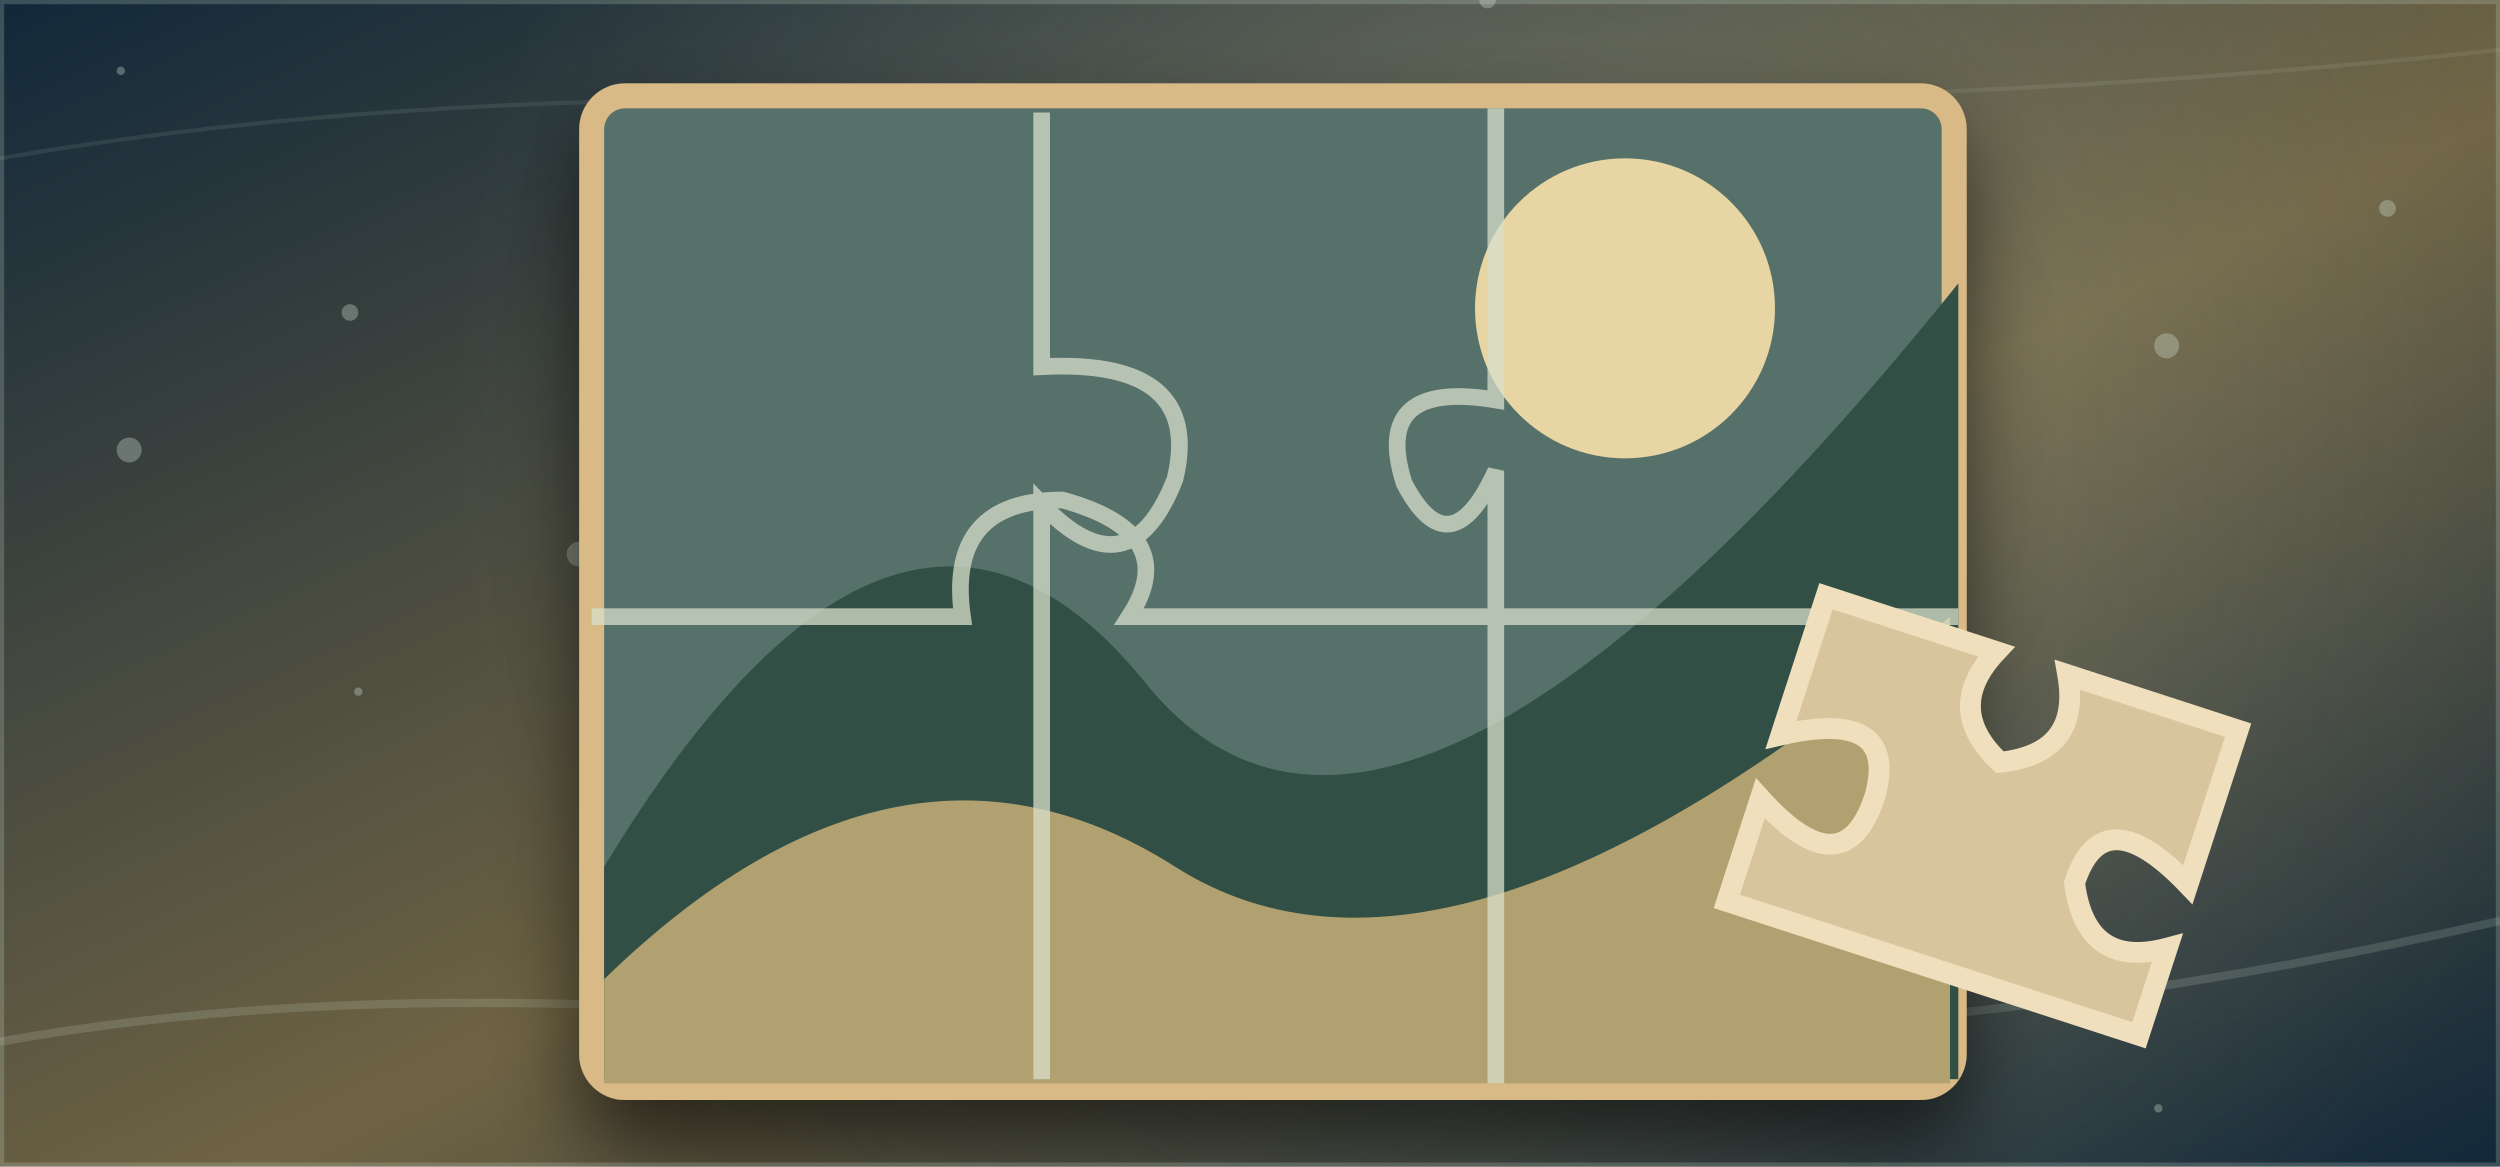
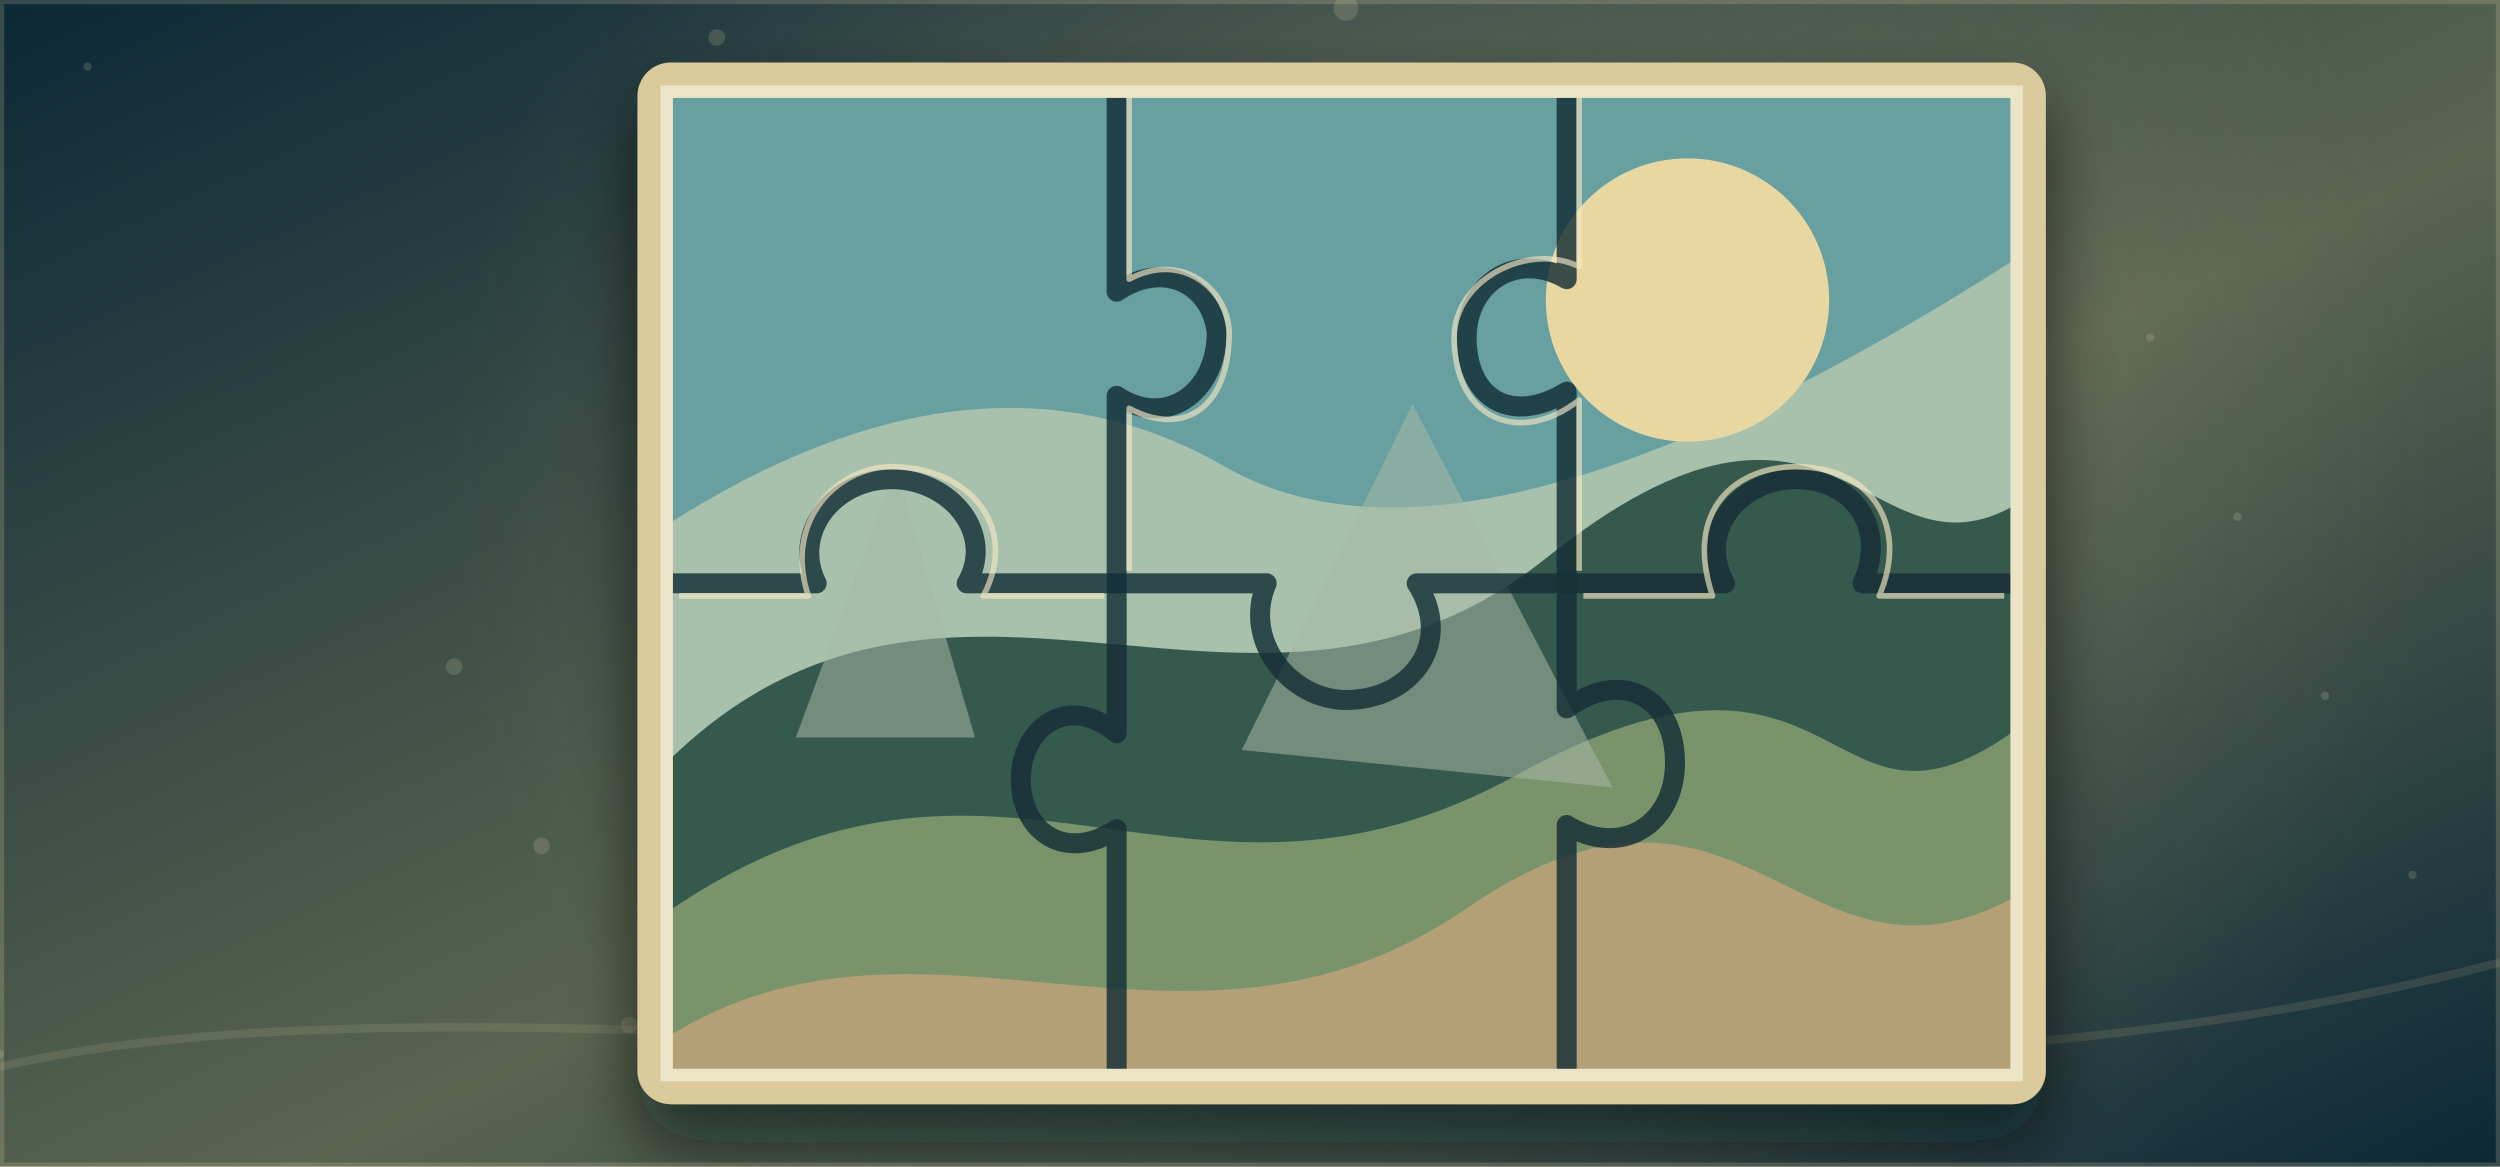
- <svg xmlns="http://www.w3.org/2000/svg" width="600" height="280" viewBox="0 0 600 280" role="img" aria-label="ASSEMBLY illustration">
+ <svg xmlns="http://www.w3.org/2000/svg" width="600" height="280" viewBox="0 0 600 280" role="img" aria-label="Jigsaw Puzzle illustration">
  <defs>
-     <linearGradient id="ground" x1="0" y1="0" x2="1" y2="1">
-       <stop stop-color="#11283a" />
-       <stop offset=".55" stop-color="#6f6343" />
-       <stop offset="1" stop-color="#11283a" />
+     <linearGradient id="back" x1="0" y1="0" x2="1" y2="1">
+       <stop stop-color="#0b2837" />
+       <stop offset=".56" stop-color="#5a6550" />
+       <stop offset="1" stop-color="#0b2837" />
    </linearGradient>
-     <radialGradient id="haze">
-       <stop stop-color="#cfe0d0" stop-opacity=".23" />
-       <stop offset="1" stop-color="#cfe0d0" stop-opacity="0" />
+     <radialGradient id="light">
+       <stop stop-color="#eed8a4" stop-opacity=".21" />
+       <stop offset="1" stop-color="#eed8a4" stop-opacity="0" />
    </radialGradient>
-     <filter id="shadow" x="-40%" y="-40%" width="180%" height="180%">
-       <feGaussianBlur in="SourceAlpha" stdDeviation="10" />
-       <feOffset dy="11" />
-       <feComponentTransfer>
-         <feFuncA type="linear" slope=".6" />
-       </feComponentTransfer>
-       <feMerge>
-         <feMergeNode />
-         <feMergeNode in="SourceGraphic" />
-       </feMerge>
+     <filter id="depth" x="-20%" y="-25%" width="150%" height="160%">
+       <feDropShadow dx="0" dy="9" stdDeviation="8" flood-color="#041019" flood-opacity=".62" />
    </filter>
  </defs>
-   <rect width="600" height="280" fill="url(#ground)" />
-   <circle cx="370" cy="100" r="260" fill="url(#haze)" />
-   <path d="M0 250C180 218 325 284 600 221" stroke="#cfe0d0" stroke-opacity=".17" stroke-width="2" fill="none" />
-   <path d="M0 38C180 7 337 40 600 12" stroke="#cfe0d0" stroke-opacity=".1" fill="none" />
-   <g opacity=".34" fill="#cfe0d0">
-     <circle cx="29" cy="17" r="1" />
-     <circle cx="192" cy="100" r="2" />
-     <circle cx="355" cy="183" r="3" />
-     <circle cx="518" cy="266" r="1" />
-     <circle cx="84" cy="75" r="2" />
-     <circle cx="247" cy="158" r="3" />
-     <circle cx="410" cy="241" r="1" />
-     <circle cx="573" cy="50" r="2" />
-     <circle cx="139" cy="133" r="3" />
-     <circle cx="302" cy="216" r="1" />
-     <circle cx="465" cy="25" r="2" />
-     <circle cx="31" cy="108" r="3" />
-     <circle cx="194" cy="191" r="1" />
-     <circle cx="357" cy="0" r="2" />
-     <circle cx="520" cy="83" r="3" />
-     <circle cx="86" cy="166" r="1" />
-     <circle cx="249" cy="249" r="2" />
-     <circle cx="412" cy="58" r="3" />
+   <rect width="600" height="280" fill="url(#back)" />
+   <circle cx="346" cy="116" r="240" fill="url(#light)" />
+   <g fill="#d9d1aa">
+     <circle cx="21" cy="16" r="1" opacity=".18" />
+     <circle cx="214" cy="95" r="2" opacity=".18" />
+     <circle cx="407" cy="174" r="3" opacity=".18" />
+     <circle cx="0" cy="253" r="1" opacity=".18" />
+     <circle cx="193" cy="52" r="2" opacity=".18" />
+     <circle cx="386" cy="131" r="3" opacity=".18" />
+     <circle cx="579" cy="210" r="1" opacity=".18" />
+     <circle cx="172" cy="9" r="2" opacity=".18" />
+     <circle cx="365" cy="88" r="3" opacity=".18" />
+     <circle cx="558" cy="167" r="1" opacity=".18" />
+     <circle cx="151" cy="246" r="2" opacity=".18" />
+     <circle cx="344" cy="45" r="3" opacity=".18" />
+     <circle cx="537" cy="124" r="1" opacity=".18" />
+     <circle cx="130" cy="203" r="2" opacity=".18" />
+     <circle cx="323" cy="2" r="3" opacity=".18" />
+     <circle cx="516" cy="81" r="1" opacity=".18" />
+     <circle cx="109" cy="160" r="2" opacity=".18" />
  </g>
-   <g filter="url(#shadow)">
-     <rect x="142" y="23" width="327" height="238" rx="8" fill="#57706b" stroke="#d9ba87" stroke-width="6" />
-     <path d="M145 208Q216 91 275 164T470 68V259H145Z" fill="#334f44" />
-     <path d="M145 235Q216 166 282 208T468 148V260H145Z" fill="#b2a16f" />
-     <circle cx="390" cy="74" r="36" fill="#e7d5a4" />
-     <path d="M250 27V88Q289 86 282 115Q271 143 250 121V259M142 148H231Q227 120 255 120Q284 128 271 148H470M359 26V96Q329 91 337 116Q348 137 359 113V260" stroke="#d7dfca" stroke-width="4" fill="none" opacity=".75" />
+   <path d="M0 256C135 225 395 285 600 231" fill="none" stroke="#c9bf91" stroke-opacity=".15" stroke-width="2" />
+   <g filter="url(#depth)">
+     <rect x="156" y="18" width="332" height="244" rx="5" fill="#d5cbab" stroke="#dbca9b" stroke-width="6" />
+     <g>
+       <rect x="160" y="22" width="324" height="236" fill="#a8c1ad" />
+       <path d="M160 126Q235 78 294 112T484 62V22H160Z" fill="#679fa0" />
+       <circle cx="405" cy="72" r="34" fill="#e9d7a1" />
+       <path d="M160 183C228 116 301 190 371 134S448 142 484 121V258H160Z" fill="#365a4e" />
+       <path d="M160 219C240 164 284 230 364 186S437 209 484 175V258H160Z" fill="#79936b" />
+       <path d="M160 249C222 210 285 264 352 218S432 244 484 215V258H160Z" fill="#b3a076" />
+       <path d="M191 177l24-65 19 65M298 180l41-83 48 92" fill="#a6b7a7" opacity=".54" />
+     </g>
+     <g stroke="#142f36" stroke-opacity=".82" stroke-width="4.8" stroke-linejoin="round" fill="none">
+       <path d="M268 22V70C280 62 291 69 292 80C292 94 280 103 268 95V140  M268 140V176C256 166 245 175 245 187C245 200 256 207 268 199V258" />
+       <path d="M376 22V67C364 60 352 68 352 81C352 96 363 102 376 94V140  M376 140V170C390 160 402 168 402 183C402 198 389 206 376 198V258" />
+       <path d="M160 140H196C190 128 200 115 214 115C228 115 239 128 232 140H268  H304C298 154 310 168 323 168C339 168 349 154 340 140H376  H414C407 127 418 115 431 115C445 115 453 127 447 140H484" />
+     </g>
+     <g stroke="#f3e6c3" stroke-opacity=".65" stroke-width="1.35" fill="none" stroke-linejoin="round">
+       <path d="M271 22V67C284 60 295 70 295 80C295 98 284 105 271 98V137" />
+       <path d="M379 22V64C367 58 349 67 349 81C349 101 365 107 379 96V137" />
+       <path d="M163 143H194C188 125 201 112 214 112C232 112 245 126 236 143H265" />
+       <path d="M380 143H411C404 122 417 112 431 112C450 112 458 127 451 143H481" />
+     </g>
+     <rect x="160" y="22" width="324" height="236" fill="none" stroke="#ece4c7" stroke-width="3" />
  </g>
-   <g transform="translate(475 195) rotate(18)">
-     <path d="M-51 -38H-8Q-16 -21 1 -13Q19 -21 10 -38H53V1Q27 -13 27 9Q36 28 53 17V39H-51V13Q-25 28 -25 4Q-26 -18 -51 -3Z" fill="#d8c49d" stroke="#f0dfbd" stroke-width="5" />
-   </g>
-   <rect width="600" height="280" fill="none" stroke="#cfe0d0" stroke-opacity=".22" stroke-width="2" />
+   <rect width="600" height="280" fill="none" stroke="#efe0af" stroke-opacity=".19" stroke-width="2" />
</svg>
